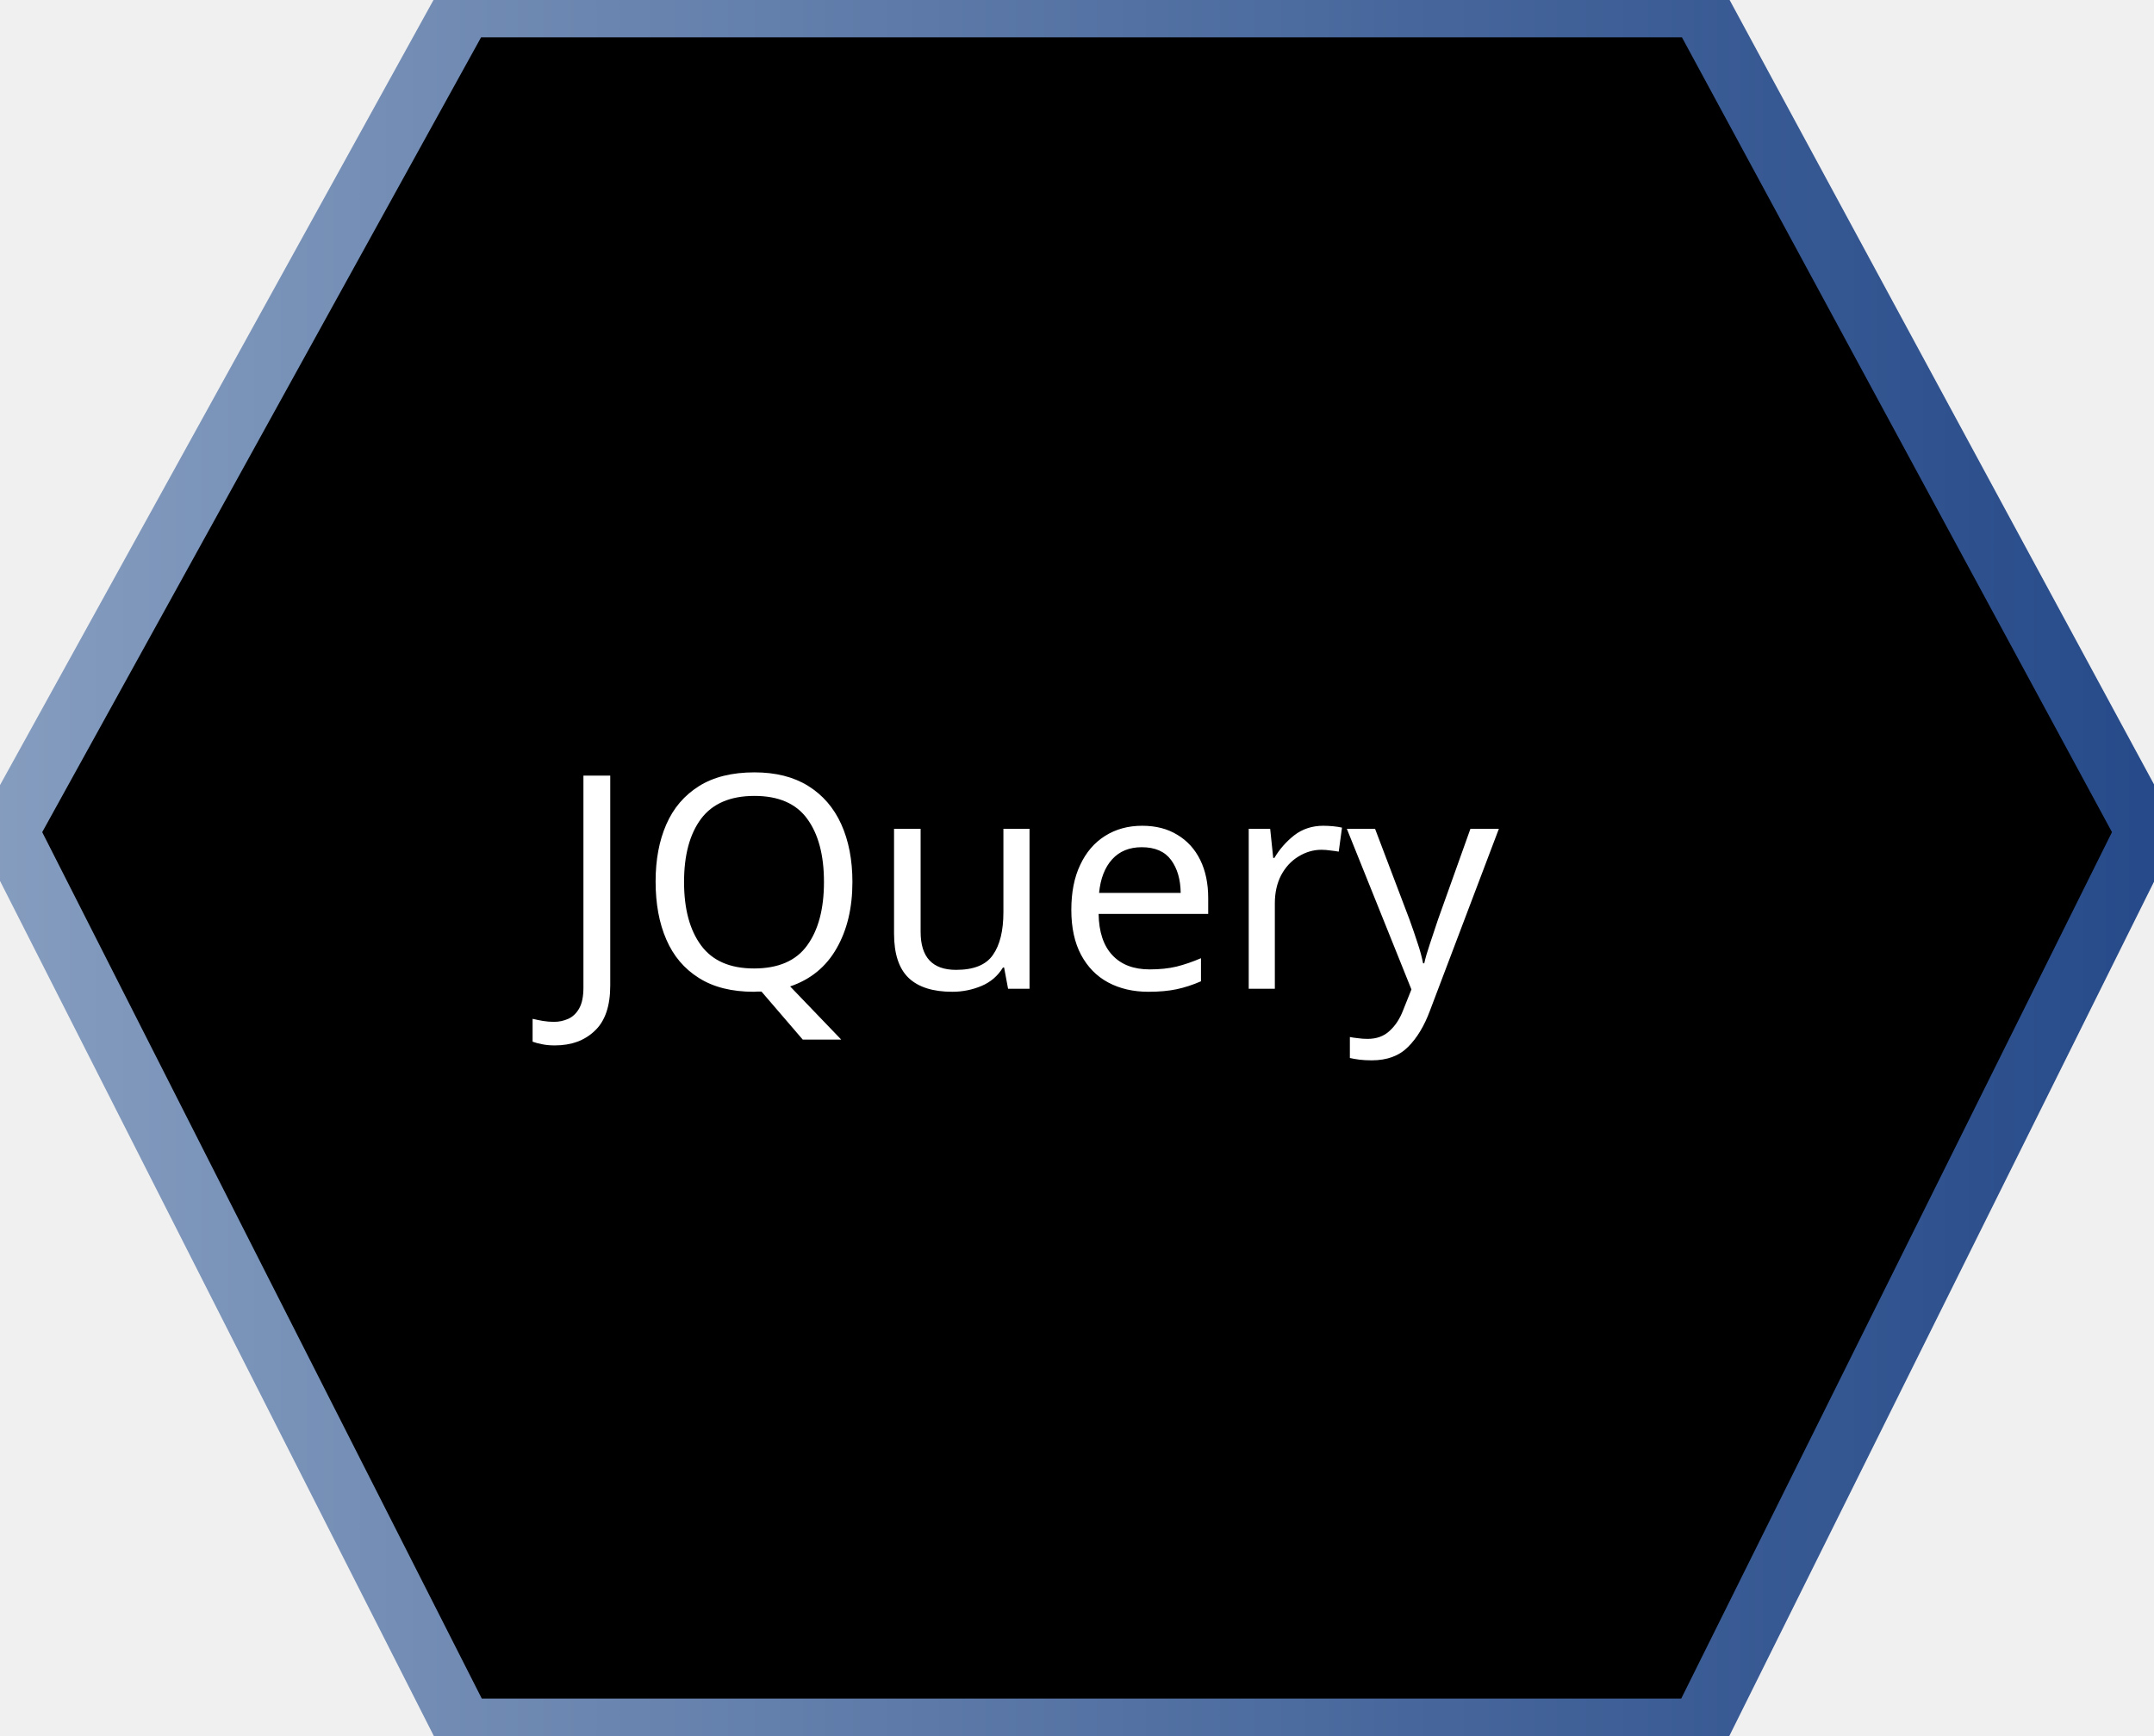
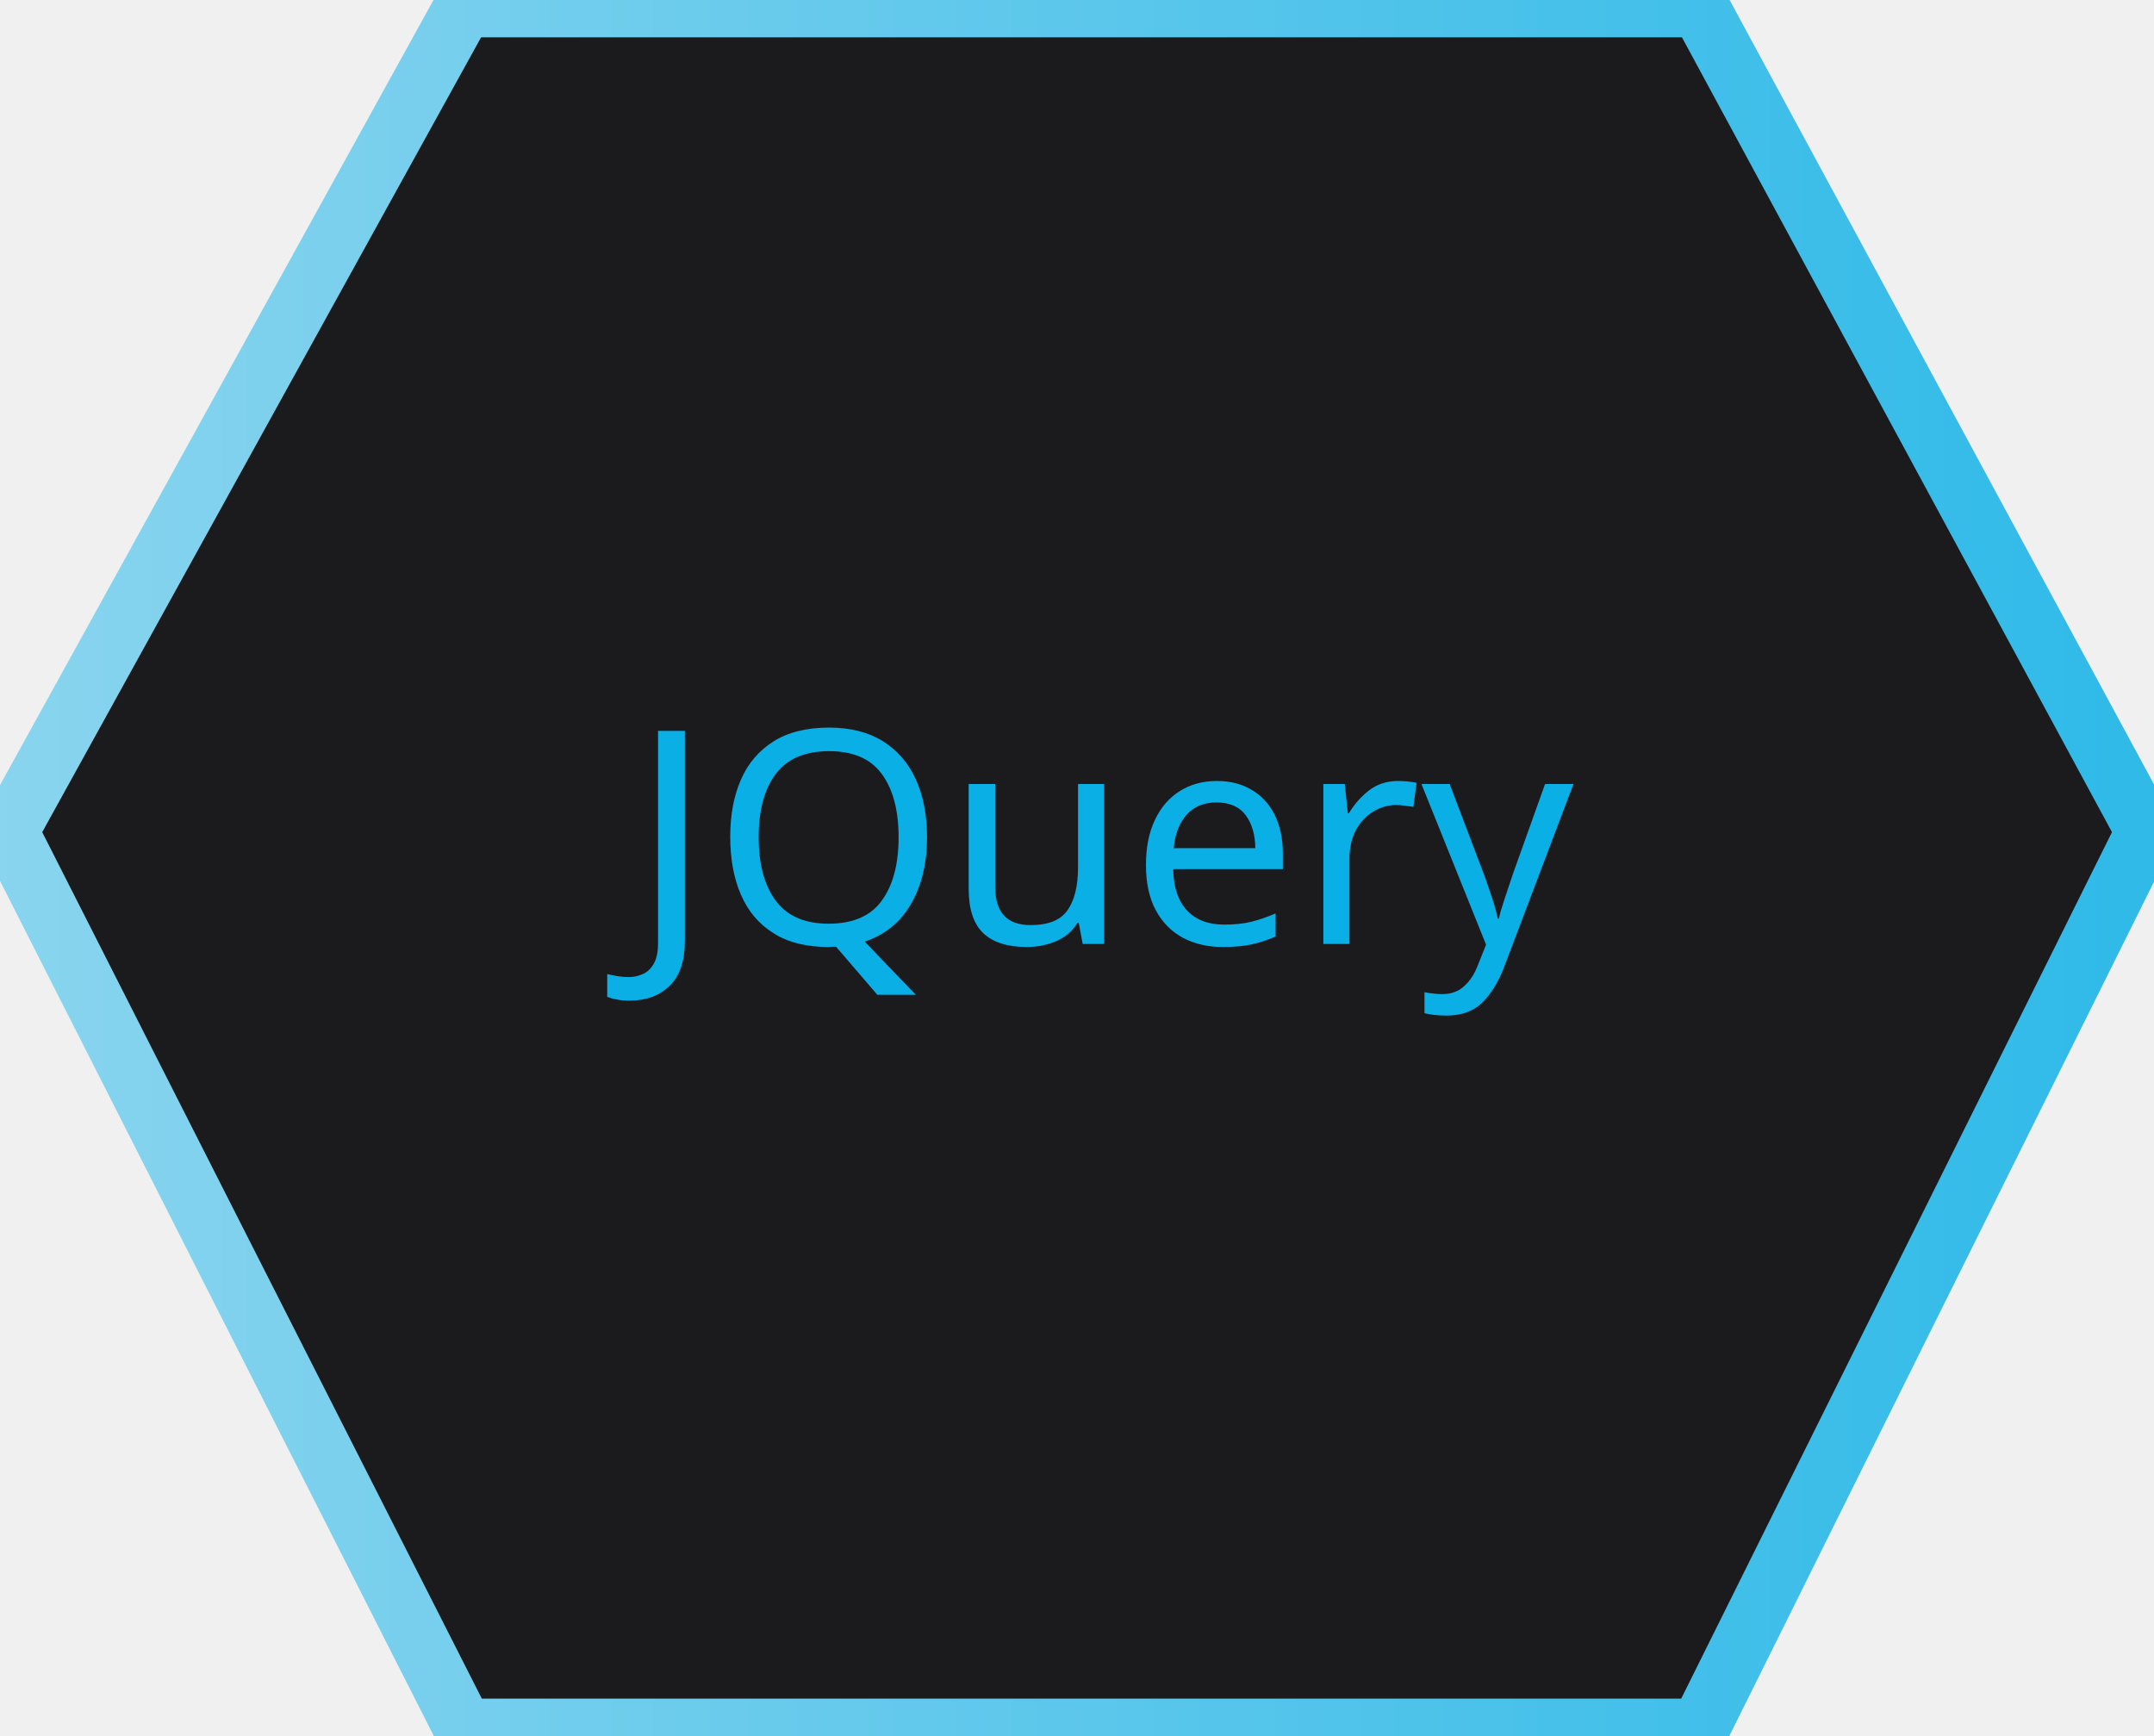
<svg xmlns="http://www.w3.org/2000/svg" width="144.329" height="116.32" viewBox="0 0 144.329 116.32">
  <g id="Group_7" data-name="Group 7" transform="translate(-210.751 -793.744)">
-     <path id="Path_1" data-name="Path 1" d="M241.806,794.244h82.835l29.876,55.223-29.876,60.1H241.806l-30.489-60.1Z" fill="rgba(10%,10%,10%,0.5);" stroke="url(#linear-gradient2)" stroke-width="4" />
-     <text id="JQuery" transform="translate(248 860)" fill="#fff" font-size="20" font-family="SegoeUIBlack, Segoe UI">
+     <path id="Path_1" data-name="Path 1" d="M241.806,794.244h82.835l29.876,55.223-29.876,60.1H241.806l-30.489-60.1Z" fill="#1B1B1E" stroke="url(#linear-gradient2)" stroke-width="4" />
+     <text id="JQuery" transform="translate(253 857)" fill="rgba(10, 175, 230, 1)" font-size="20" font-family="SegoeUIBlack, Segoe UI">
      <tspan x="0" y="0">JQuery</tspan>
    </text>
  </g>
  <defs>
    <linearGradient id="linear-gradient2" x1="-100%" y1="0" x2="200%" y2="0">
      <stop offset="0" stop-color="rgba(228,239,244,1)">
        <animate attributeName="offset" values="0;0.2;0.5" dur="2s" repeatCount="indefinite" />
      </stop>
-       <stop offset="0.8" stop-color="rgba(0,41,116,1)">
+       <stop offset="0.8" stop-color="rgba(10, 175, 230, 1)">
        <animate attributeName="offset" values="0.5;0.7;0.8;1" dur="2s" repeatCount="indefinite" />
      </stop>
    </linearGradient>
  </defs>
</svg>
